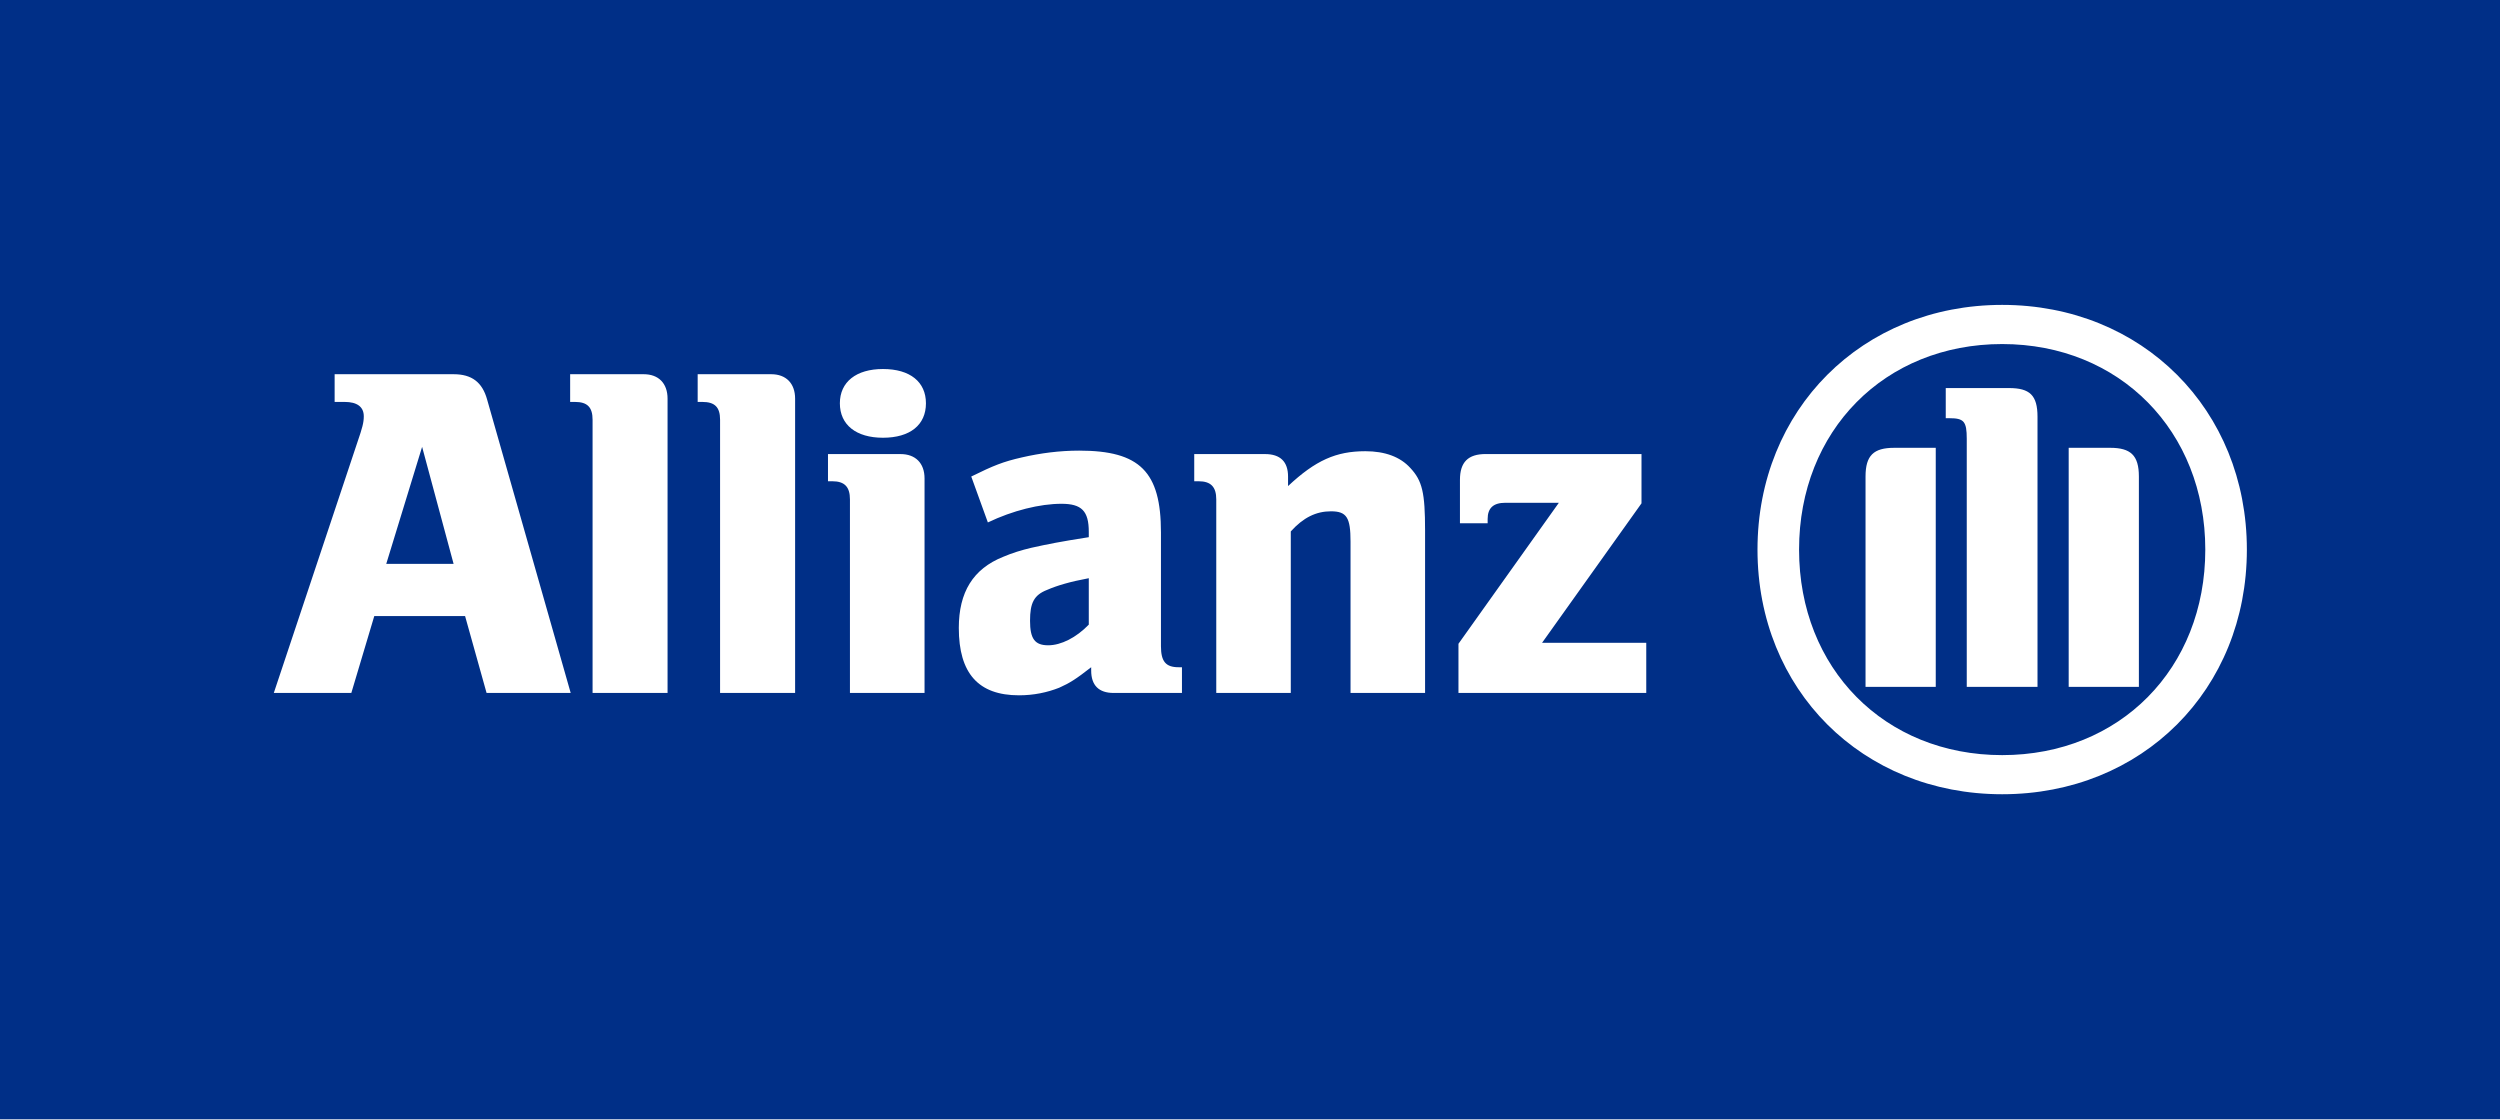
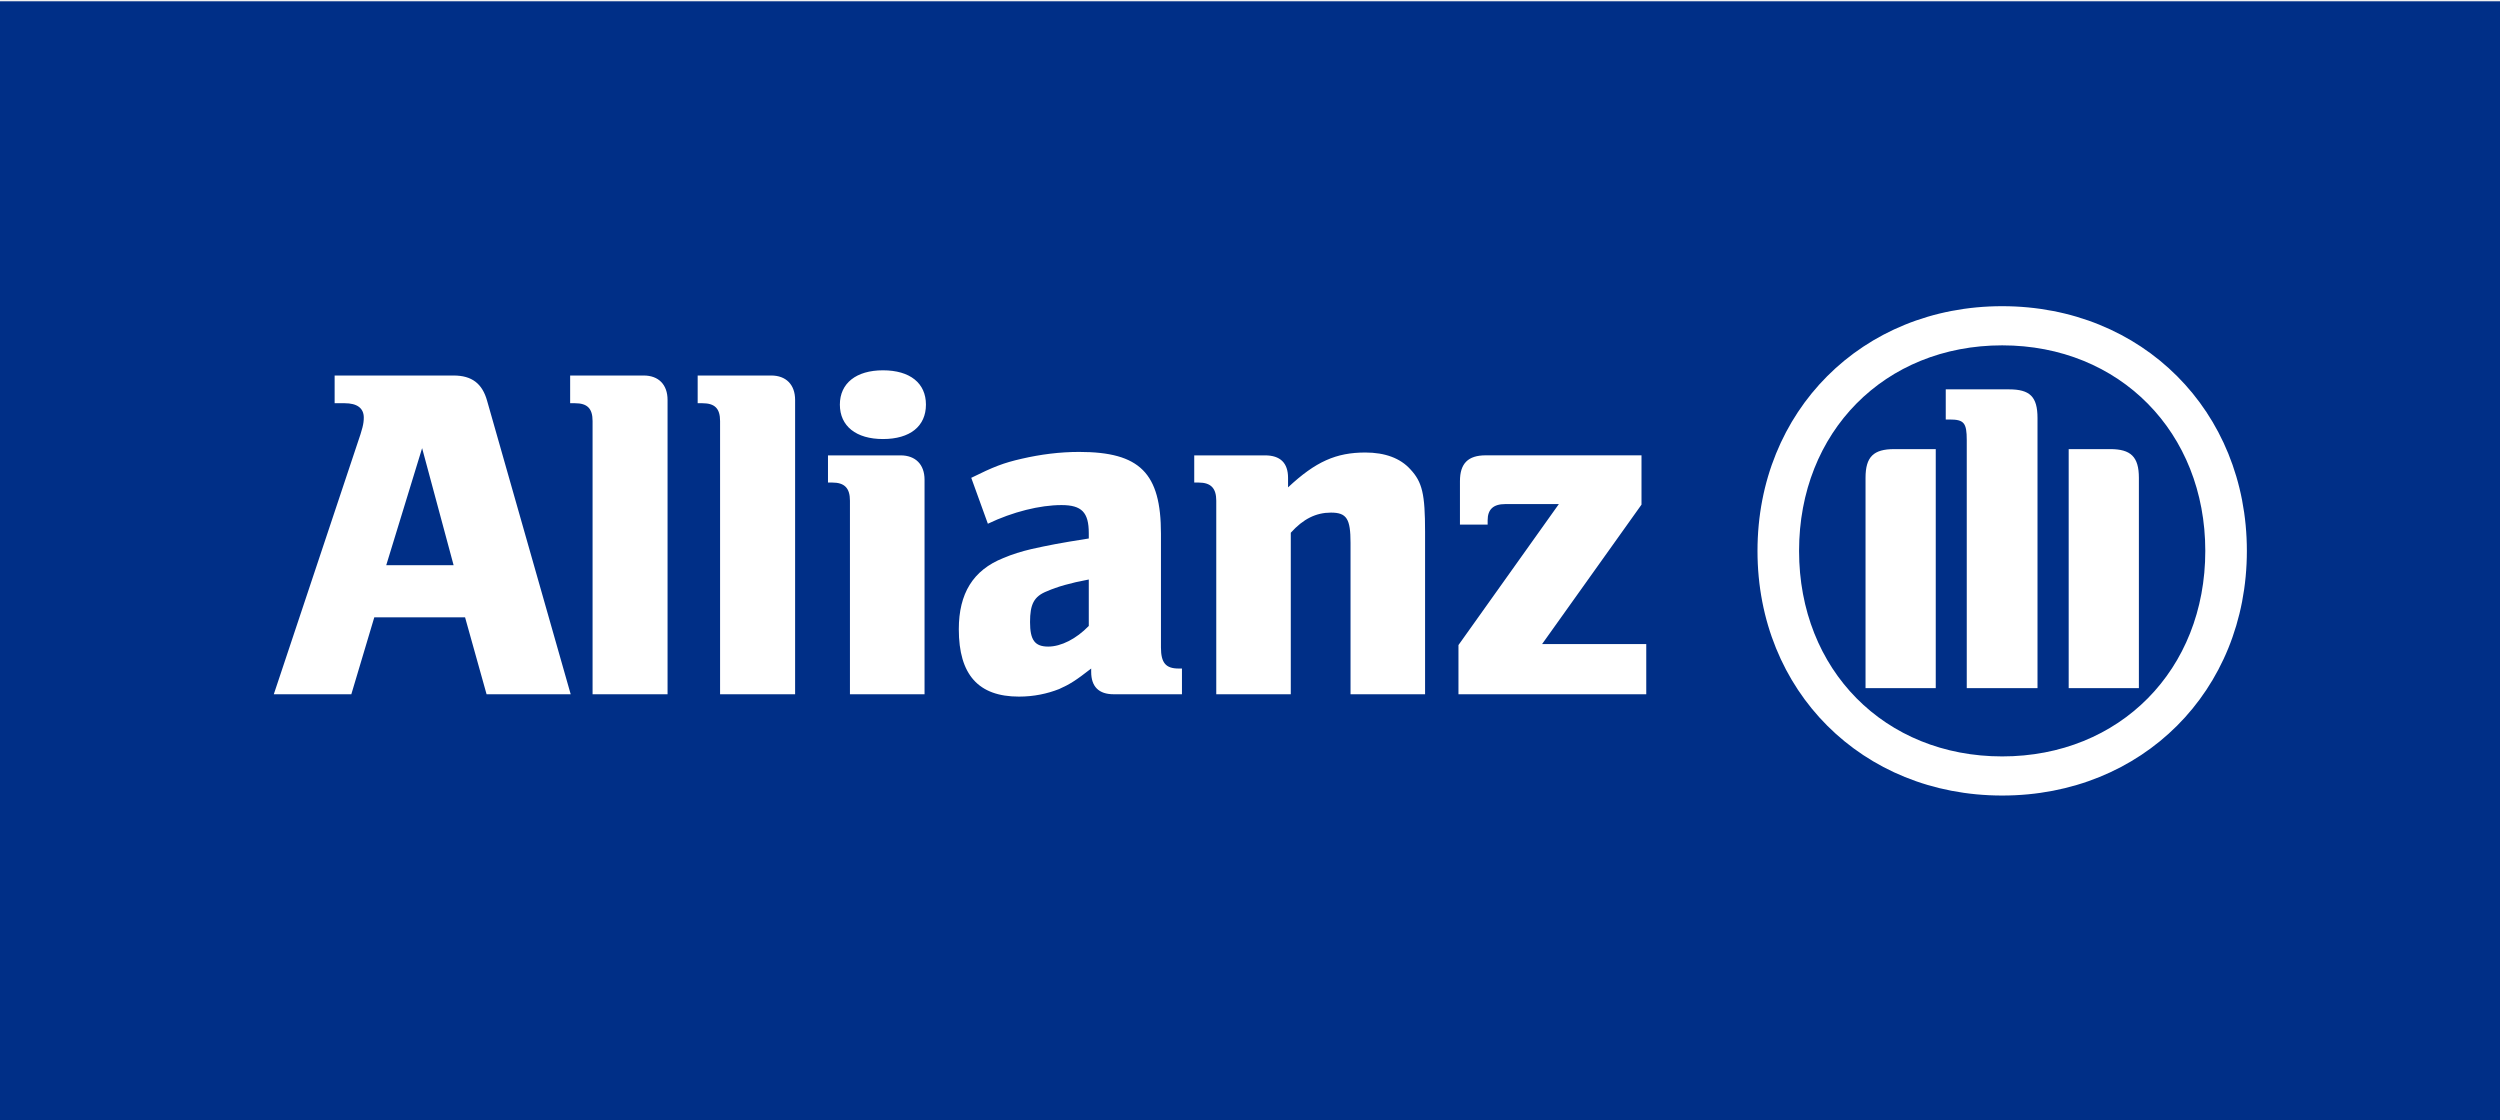
- <svg xmlns="http://www.w3.org/2000/svg" version="1.1" id="Layer_1" width="300px" height="134.311px">
+ <svg xmlns="http://www.w3.org/2000/svg" version="1.1" id="Layer_1" width="300px" height="134.311px" viewBox="0 0 300 134">
  <rect fill="#002F87" width="300" height="134.311" />
  <path fill="#FFFFFF" d="M54.432,67.667h-8.083l4.304-14.044L54.432,67.667z M42.159,83.155l2.755-9.229h10.895l2.58,9.229h10.094  L58.455,47.948c-0.577-2.079-1.837-3.042-4.023-3.042H40.156v3.325h1.199c1.492,0,2.299,0.583,2.299,1.726  c0,0.747-0.168,1.375-0.759,3.091L32.856,83.155H42.159z M80.107,83.155V47.837c0-1.839-1.079-2.931-2.861-2.931h-8.828v3.325h0.575  c1.486,0,2.116,0.632,2.116,2.137v32.787H80.107z M95.413,83.155V47.837c0-1.839-1.094-2.931-2.866-2.931H83.72v3.325h0.56  c1.498,0,2.129,0.632,2.129,2.137v32.787H95.413z M111.113,48.397c0-2.564-1.897-4.115-5.158-4.115c-3.209,0-5.171,1.55-5.171,4.115  c0,2.593,1.962,4.132,5.171,4.132C109.215,52.529,111.113,50.99,111.113,48.397 M110.945,83.155V57.408  c0-1.835-1.096-2.919-2.874-2.919h-8.713v3.261h0.513c1.492,0,2.122,0.686,2.122,2.18v23.226H110.945z M130.654,69.385v5.571  c-1.498,1.551-3.323,2.479-4.869,2.479c-1.615,0-2.18-0.792-2.18-2.94c0-2.124,0.45-3.087,2.059-3.713  C126.863,70.261,128.416,69.802,130.654,69.385 M118.544,62.693c2.987-1.434,6.258-2.239,8.834-2.239  c2.416,0,3.276,0.86,3.276,3.368v0.64c-3.668,0.579-4.814,0.815-6.884,1.271c-1.191,0.281-2.299,0.62-3.385,1.084  c-3.619,1.449-5.328,4.243-5.328,8.539c0,5.449,2.348,8.081,7.219,8.081c1.778,0,3.387-0.341,4.824-0.908  c1.256-0.558,2.003-1.027,3.842-2.461v0.399c0,1.774,0.913,2.688,2.697,2.688h8.196v-3.087h-0.404c-1.544,0-2.116-0.694-2.116-2.521  V63.89c0-7.278-2.525-9.815-9.816-9.815c-2.346,0-4.639,0.3-6.868,0.813c-2.247,0.511-3.399,0.971-6.081,2.295L118.544,62.693z   M154.894,83.155V63.773c1.497-1.665,3.04-2.416,4.818-2.416c1.899,0,2.352,0.751,2.352,3.633v18.165h8.945V63.662  c0-4.536-0.332-5.969-1.771-7.507c-1.206-1.33-3.039-2.009-5.398-2.009c-3.502,0-5.965,1.086-9.274,4.183v-1.143  c0-1.786-0.932-2.697-2.763-2.697h-8.495v3.261h0.515c1.492,0,2.129,0.686,2.129,2.18v23.226H154.894z M197.551,77.135h-12.502  l11.931-16.734v-5.917h-18.689c-2.124,0-3.097,0.973-3.097,3.099v5.21h3.323v-0.511c0-1.316,0.687-1.948,2.113-1.948h6.432  l-12.046,16.918v5.901h22.535V77.135z" />
  <path fill="#FFFFFF" d="M248.242,82.423h8.424v-25.24c0-2.531-0.975-3.446-3.445-3.446h-4.979V82.423z M244.501,82.423V50.017  c0-2.582-0.917-3.45-3.427-3.45h-7.584v3.618h0.453c1.733,0,2.068,0.39,2.068,2.475v29.764H244.501z M232.29,82.423V53.738h-4.99  c-2.467,0-3.436,0.915-3.436,3.446v25.24H232.29z" />
  <path fill="#FFFFFF" d="M264.635,65.953c0,14.279-10.265,24.661-24.372,24.661c-14.106,0-24.375-10.382-24.375-24.661  c0-14.284,10.269-24.667,24.375-24.667C254.371,41.287,264.635,51.735,264.635,65.953 M269.624,65.953  c0-16.792-12.561-29.366-29.36-29.366c-16.808,0-29.365,12.574-29.365,29.366c0,16.812,12.558,29.356,29.365,29.356  C257.063,95.309,269.624,82.765,269.624,65.953" />
</svg>
